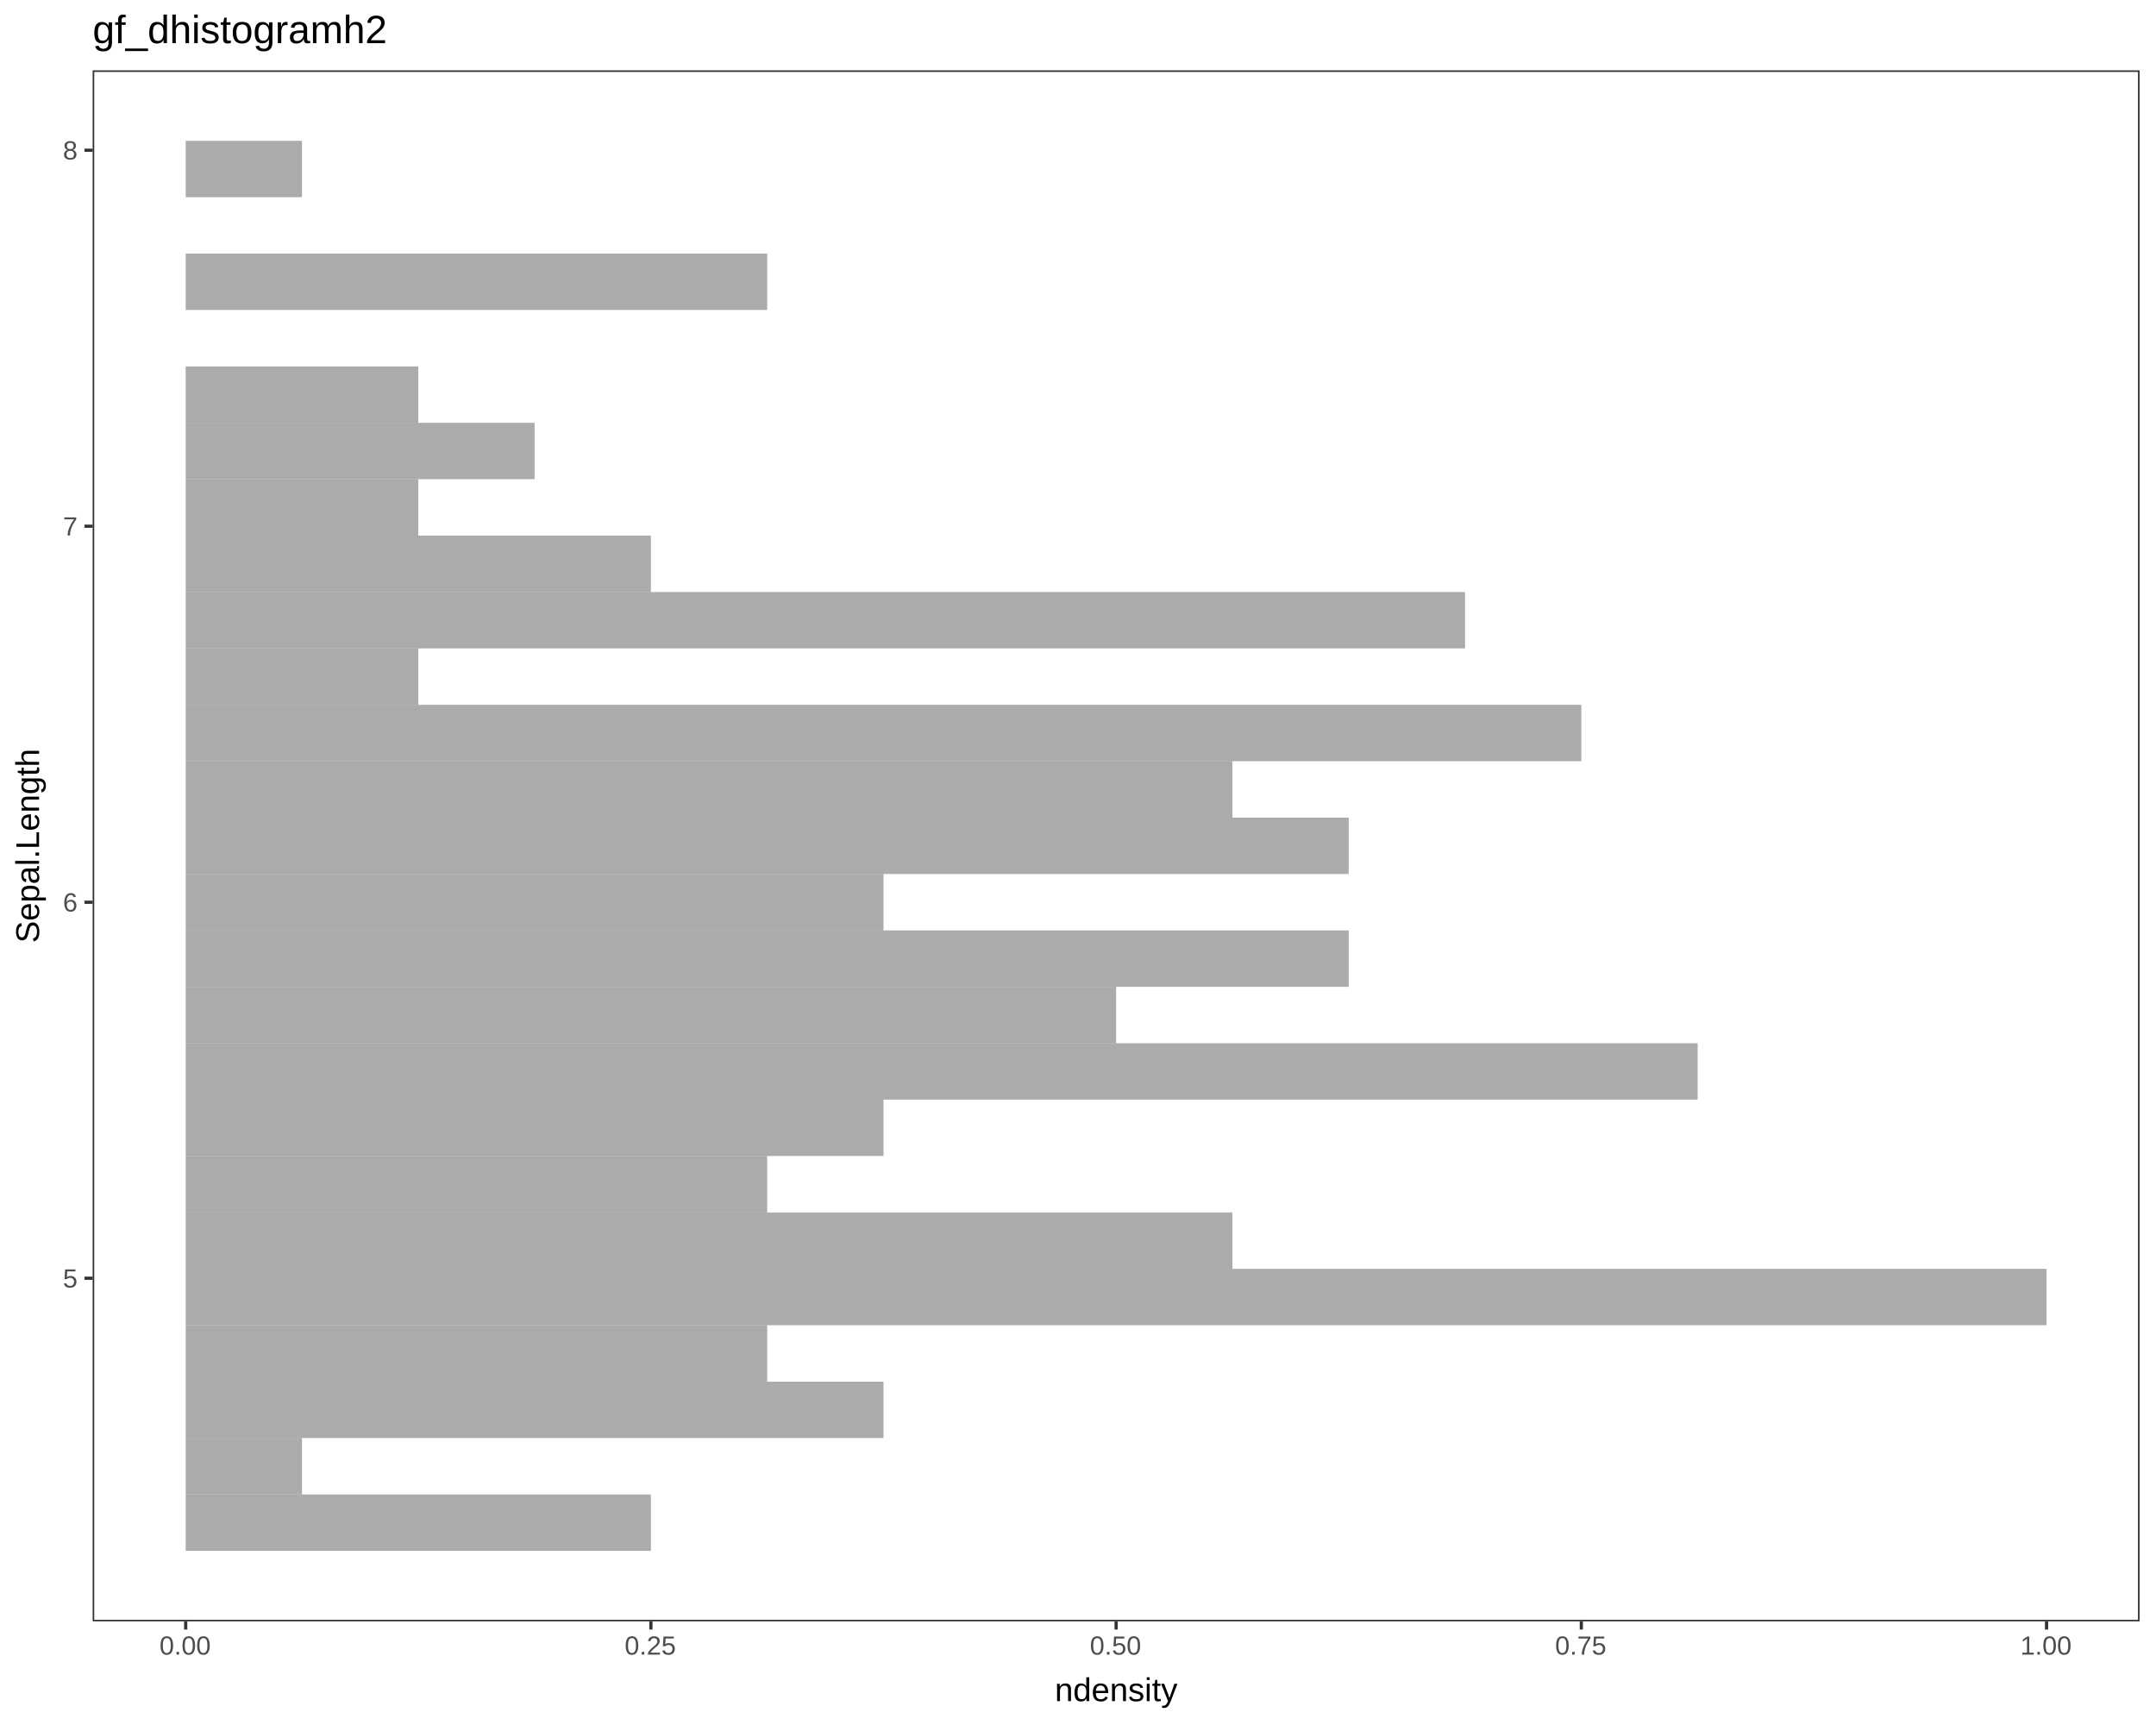
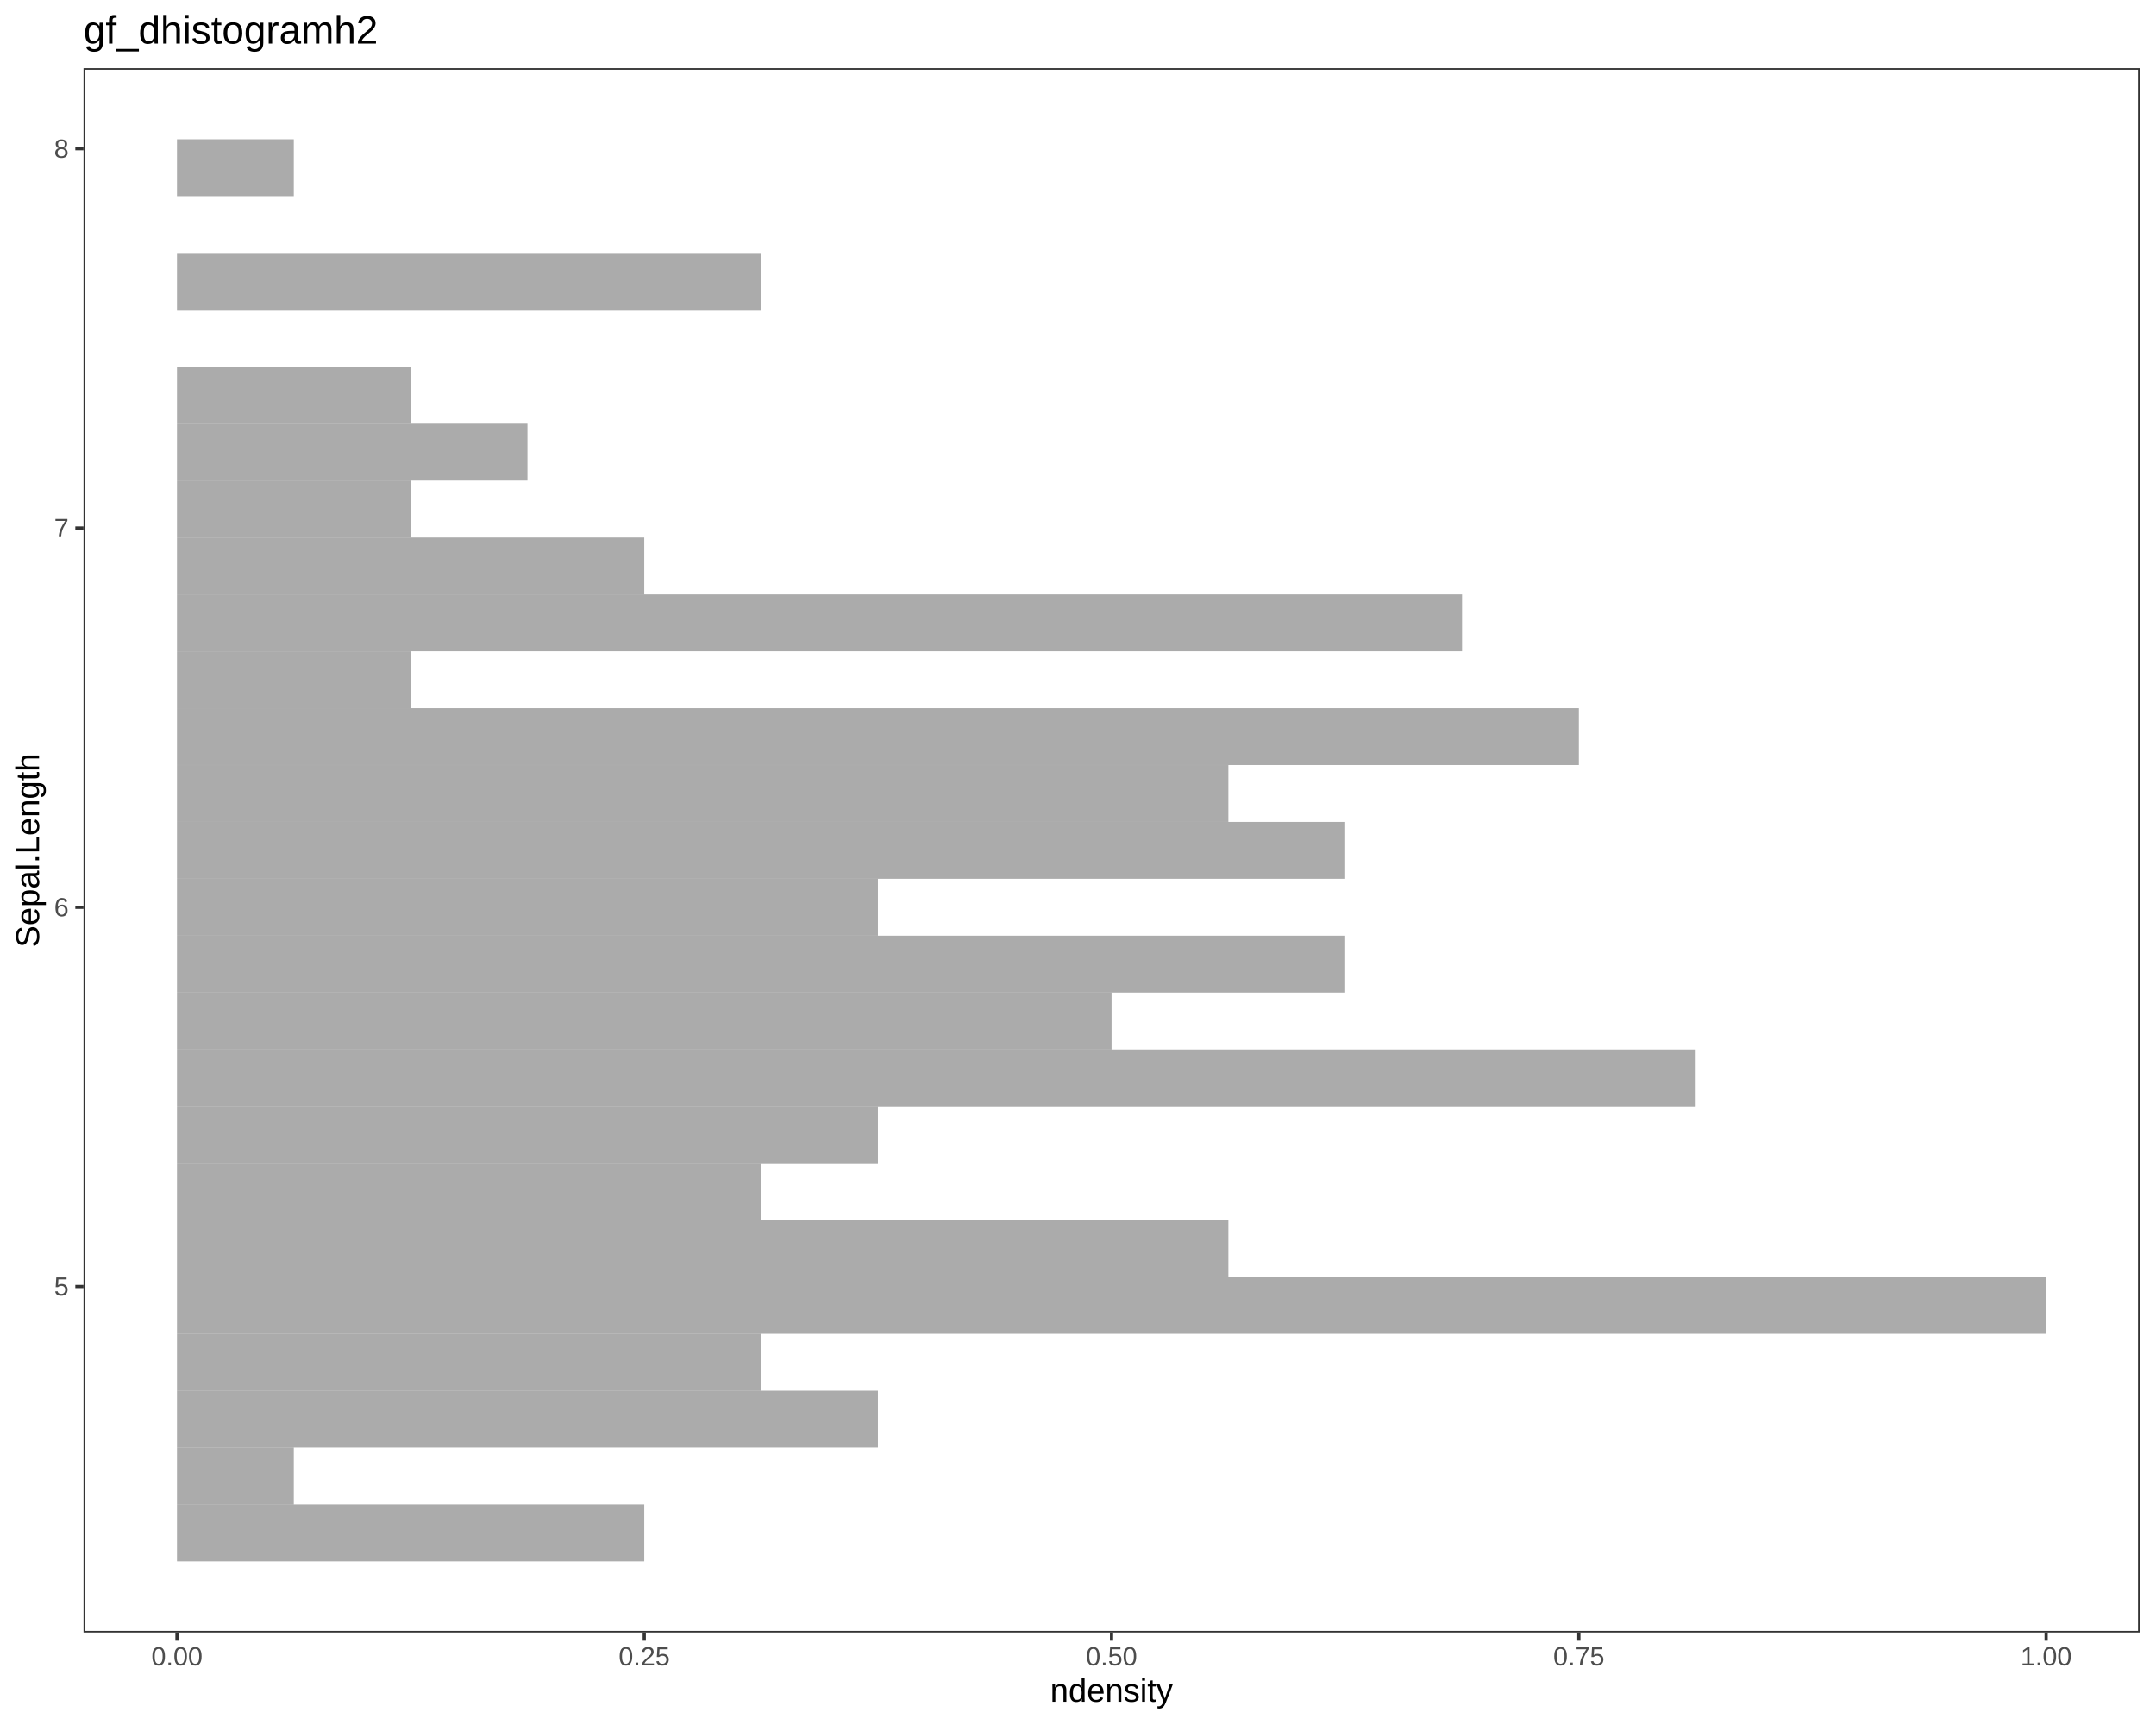
<svg xmlns="http://www.w3.org/2000/svg" viewBox="0 0 720.00 576.00">
  <defs>
    <style type="text/css">
-     line, polyline, path, rect, circle {
+     line, polyline, polygon, path, rect, circle {
      fill: none;
      stroke: #000000;
      stroke-linecap: round;
      stroke-linejoin: round;
      stroke-miterlimit: 10.00;
    }
  </style>
  </defs>
  <rect width="100%" height="100%" style="stroke: none; fill: #FFFFFF;" />
  <rect x="0.00" y="0.00" width="720.00" height="576.00" style="stroke-width: 1.07; stroke: #FFFFFF; fill: #FFFFFF;" />
  <defs>
-     <clipPath id="cpMzAuOTQyN3w3MTQuNTIxfDU0MS4zOTF8MjMuNDc2Nw==">
-       <rect x="30.94" y="23.48" width="683.58" height="517.91" />
+     <clipPath id="cpMjcuODl8NzE0LjUyfDU0NS4xM3wyMi43Nw==">
+       <rect x="27.89" y="22.77" width="686.64" height="522.36" />
    </clipPath>
  </defs>
-   <rect x="30.94" y="23.48" width="683.58" height="517.91" style="stroke-width: 1.07; stroke: none; fill: #FFFFFF;" clip-path="url(#cpMzAuOTQyN3w3MTQuNTIxfDU0MS4zOTF8MjMuNDc2Nw==)" />
-   <rect x="62.01" y="499.02" width="155.36" height="18.83" style="stroke-width: 1.07; stroke: none; stroke-linecap: butt; fill: #595959; fill-opacity: 0.50;" clip-path="url(#cpMzAuOTQyN3w3MTQuNTIxfDU0MS4zOTF8MjMuNDc2Nw==)" />
-   <rect x="62.01" y="480.18" width="38.84" height="18.83" style="stroke-width: 1.07; stroke: none; stroke-linecap: butt; fill: #595959; fill-opacity: 0.50;" clip-path="url(#cpMzAuOTQyN3w3MTQuNTIxfDU0MS4zOTF8MjMuNDc2Nw==)" />
-   <rect x="62.01" y="461.35" width="233.04" height="18.83" style="stroke-width: 1.07; stroke: none; stroke-linecap: butt; fill: #595959; fill-opacity: 0.50;" clip-path="url(#cpMzAuOTQyN3w3MTQuNTIxfDU0MS4zOTF8MjMuNDc2Nw==)" />
-   <rect x="62.01" y="442.52" width="194.20" height="18.83" style="stroke-width: 1.07; stroke: none; stroke-linecap: butt; fill: #595959; fill-opacity: 0.50;" clip-path="url(#cpMzAuOTQyN3w3MTQuNTIxfDU0MS4zOTF8MjMuNDc2Nw==)" />
-   <rect x="62.01" y="423.68" width="621.43" height="18.83" style="stroke-width: 1.07; stroke: none; stroke-linecap: butt; fill: #595959; fill-opacity: 0.50;" clip-path="url(#cpMzAuOTQyN3w3MTQuNTIxfDU0MS4zOTF8MjMuNDc2Nw==)" />
-   <rect x="62.01" y="404.85" width="349.56" height="18.83" style="stroke-width: 1.07; stroke: none; stroke-linecap: butt; fill: #595959; fill-opacity: 0.50;" clip-path="url(#cpMzAuOTQyN3w3MTQuNTIxfDU0MS4zOTF8MjMuNDc2Nw==)" />
-   <rect x="62.01" y="386.02" width="194.20" height="18.83" style="stroke-width: 1.07; stroke: none; stroke-linecap: butt; fill: #595959; fill-opacity: 0.50;" clip-path="url(#cpMzAuOTQyN3w3MTQuNTIxfDU0MS4zOTF8MjMuNDc2Nw==)" />
-   <rect x="62.01" y="367.18" width="233.04" height="18.83" style="stroke-width: 1.07; stroke: none; stroke-linecap: butt; fill: #595959; fill-opacity: 0.50;" clip-path="url(#cpMzAuOTQyN3w3MTQuNTIxfDU0MS4zOTF8MjMuNDc2Nw==)" />
-   <rect x="62.01" y="348.35" width="504.92" height="18.83" style="stroke-width: 1.07; stroke: none; stroke-linecap: butt; fill: #595959; fill-opacity: 0.50;" clip-path="url(#cpMzAuOTQyN3w3MTQuNTIxfDU0MS4zOTF8MjMuNDc2Nw==)" />
-   <rect x="62.01" y="329.52" width="310.72" height="18.83" style="stroke-width: 1.07; stroke: none; stroke-linecap: butt; fill: #595959; fill-opacity: 0.50;" clip-path="url(#cpMzAuOTQyN3w3MTQuNTIxfDU0MS4zOTF8MjMuNDc2Nw==)" />
-   <rect x="62.01" y="310.68" width="388.40" height="18.83" style="stroke-width: 1.07; stroke: none; stroke-linecap: butt; fill: #595959; fill-opacity: 0.50;" clip-path="url(#cpMzAuOTQyN3w3MTQuNTIxfDU0MS4zOTF8MjMuNDc2Nw==)" />
-   <rect x="62.01" y="291.85" width="233.04" height="18.83" style="stroke-width: 1.07; stroke: none; stroke-linecap: butt; fill: #595959; fill-opacity: 0.50;" clip-path="url(#cpMzAuOTQyN3w3MTQuNTIxfDU0MS4zOTF8MjMuNDc2Nw==)" />
-   <rect x="62.01" y="273.02" width="388.40" height="18.83" style="stroke-width: 1.07; stroke: none; stroke-linecap: butt; fill: #595959; fill-opacity: 0.50;" clip-path="url(#cpMzAuOTQyN3w3MTQuNTIxfDU0MS4zOTF8MjMuNDc2Nw==)" />
-   <rect x="62.01" y="254.18" width="349.56" height="18.83" style="stroke-width: 1.07; stroke: none; stroke-linecap: butt; fill: #595959; fill-opacity: 0.50;" clip-path="url(#cpMzAuOTQyN3w3MTQuNTIxfDU0MS4zOTF8MjMuNDc2Nw==)" />
-   <rect x="62.01" y="235.35" width="466.08" height="18.83" style="stroke-width: 1.07; stroke: none; stroke-linecap: butt; fill: #595959; fill-opacity: 0.50;" clip-path="url(#cpMzAuOTQyN3w3MTQuNTIxfDU0MS4zOTF8MjMuNDc2Nw==)" />
-   <rect x="62.01" y="216.52" width="77.68" height="18.83" style="stroke-width: 1.07; stroke: none; stroke-linecap: butt; fill: #595959; fill-opacity: 0.50;" clip-path="url(#cpMzAuOTQyN3w3MTQuNTIxfDU0MS4zOTF8MjMuNDc2Nw==)" />
-   <rect x="62.01" y="197.68" width="427.24" height="18.83" style="stroke-width: 1.07; stroke: none; stroke-linecap: butt; fill: #595959; fill-opacity: 0.50;" clip-path="url(#cpMzAuOTQyN3w3MTQuNTIxfDU0MS4zOTF8MjMuNDc2Nw==)" />
-   <rect x="62.01" y="178.85" width="155.36" height="18.83" style="stroke-width: 1.07; stroke: none; stroke-linecap: butt; fill: #595959; fill-opacity: 0.50;" clip-path="url(#cpMzAuOTQyN3w3MTQuNTIxfDU0MS4zOTF8MjMuNDc2Nw==)" />
-   <rect x="62.01" y="160.02" width="77.68" height="18.83" style="stroke-width: 1.07; stroke: none; stroke-linecap: butt; fill: #595959; fill-opacity: 0.50;" clip-path="url(#cpMzAuOTQyN3w3MTQuNTIxfDU0MS4zOTF8MjMuNDc2Nw==)" />
-   <rect x="62.01" y="141.18" width="116.52" height="18.83" style="stroke-width: 1.07; stroke: none; stroke-linecap: butt; fill: #595959; fill-opacity: 0.50;" clip-path="url(#cpMzAuOTQyN3w3MTQuNTIxfDU0MS4zOTF8MjMuNDc2Nw==)" />
-   <rect x="62.01" y="122.35" width="77.68" height="18.83" style="stroke-width: 1.07; stroke: none; stroke-linecap: butt; fill: #595959; fill-opacity: 0.50;" clip-path="url(#cpMzAuOTQyN3w3MTQuNTIxfDU0MS4zOTF8MjMuNDc2Nw==)" />
-   <rect x="62.01" y="103.52" width="0.00" height="18.83" style="stroke-width: 1.07; stroke: none; stroke-linecap: butt; fill: #595959; fill-opacity: 0.50;" clip-path="url(#cpMzAuOTQyN3w3MTQuNTIxfDU0MS4zOTF8MjMuNDc2Nw==)" />
-   <rect x="62.01" y="84.68" width="194.20" height="18.83" style="stroke-width: 1.07; stroke: none; stroke-linecap: butt; fill: #595959; fill-opacity: 0.50;" clip-path="url(#cpMzAuOTQyN3w3MTQuNTIxfDU0MS4zOTF8MjMuNDc2Nw==)" />
-   <rect x="62.01" y="65.85" width="0.00" height="18.83" style="stroke-width: 1.07; stroke: none; stroke-linecap: butt; fill: #595959; fill-opacity: 0.50;" clip-path="url(#cpMzAuOTQyN3w3MTQuNTIxfDU0MS4zOTF8MjMuNDc2Nw==)" />
-   <rect x="62.01" y="47.02" width="38.84" height="18.83" style="stroke-width: 1.07; stroke: none; stroke-linecap: butt; fill: #595959; fill-opacity: 0.50;" clip-path="url(#cpMzAuOTQyN3w3MTQuNTIxfDU0MS4zOTF8MjMuNDc2Nw==)" />
-   <rect x="30.94" y="23.48" width="683.58" height="517.91" style="stroke-width: 1.07; stroke: #333333;" clip-path="url(#cpMzAuOTQyN3w3MTQuNTIxfDU0MS4zOTF8MjMuNDc2Nw==)" />
+   <rect x="27.89" y="22.77" width="686.64" height="522.36" style="stroke-width: 1.07; stroke: none; fill: #FFFFFF;" clip-path="url(#cpMjcuODl8NzE0LjUyfDU0NS4xM3wyMi43Nw==)" />
+   <rect x="59.10" y="502.39" width="156.05" height="18.99" style="stroke-width: 1.07; stroke: none; stroke-linecap: square; stroke-linejoin: miter; fill: #595959; fill-opacity: 0.50;" clip-path="url(#cpMjcuODl8NzE0LjUyfDU0NS4xM3wyMi43Nw==)" />
+   <rect x="59.10" y="483.40" width="39.01" height="18.99" style="stroke-width: 1.07; stroke: none; stroke-linecap: square; stroke-linejoin: miter; fill: #595959; fill-opacity: 0.50;" clip-path="url(#cpMjcuODl8NzE0LjUyfDU0NS4xM3wyMi43Nw==)" />
+   <rect x="59.10" y="464.40" width="234.08" height="18.99" style="stroke-width: 1.07; stroke: none; stroke-linecap: square; stroke-linejoin: miter; fill: #595959; fill-opacity: 0.50;" clip-path="url(#cpMjcuODl8NzE0LjUyfDU0NS4xM3wyMi43Nw==)" />
+   <rect x="59.10" y="445.41" width="195.07" height="18.99" style="stroke-width: 1.07; stroke: none; stroke-linecap: square; stroke-linejoin: miter; fill: #595959; fill-opacity: 0.50;" clip-path="url(#cpMjcuODl8NzE0LjUyfDU0NS4xM3wyMi43Nw==)" />
+   <rect x="59.10" y="426.41" width="624.21" height="18.99" style="stroke-width: 1.07; stroke: none; stroke-linecap: square; stroke-linejoin: miter; fill: #595959; fill-opacity: 0.50;" clip-path="url(#cpMjcuODl8NzE0LjUyfDU0NS4xM3wyMi43Nw==)" />
+   <rect x="59.10" y="407.42" width="351.12" height="18.99" style="stroke-width: 1.07; stroke: none; stroke-linecap: square; stroke-linejoin: miter; fill: #595959; fill-opacity: 0.50;" clip-path="url(#cpMjcuODl8NzE0LjUyfDU0NS4xM3wyMi43Nw==)" />
+   <rect x="59.10" y="388.42" width="195.07" height="18.99" style="stroke-width: 1.07; stroke: none; stroke-linecap: square; stroke-linejoin: miter; fill: #595959; fill-opacity: 0.50;" clip-path="url(#cpMjcuODl8NzE0LjUyfDU0NS4xM3wyMi43Nw==)" />
+   <rect x="59.10" y="369.43" width="234.08" height="18.99" style="stroke-width: 1.07; stroke: none; stroke-linecap: square; stroke-linejoin: miter; fill: #595959; fill-opacity: 0.50;" clip-path="url(#cpMjcuODl8NzE0LjUyfDU0NS4xM3wyMi43Nw==)" />
+   <rect x="59.10" y="350.43" width="507.17" height="18.99" style="stroke-width: 1.07; stroke: none; stroke-linecap: square; stroke-linejoin: miter; fill: #595959; fill-opacity: 0.50;" clip-path="url(#cpMjcuODl8NzE0LjUyfDU0NS4xM3wyMi43Nw==)" />
+   <rect x="59.10" y="331.44" width="312.11" height="18.99" style="stroke-width: 1.07; stroke: none; stroke-linecap: square; stroke-linejoin: miter; fill: #595959; fill-opacity: 0.50;" clip-path="url(#cpMjcuODl8NzE0LjUyfDU0NS4xM3wyMi43Nw==)" />
+   <rect x="59.10" y="312.44" width="390.13" height="18.99" style="stroke-width: 1.07; stroke: none; stroke-linecap: square; stroke-linejoin: miter; fill: #595959; fill-opacity: 0.50;" clip-path="url(#cpMjcuODl8NzE0LjUyfDU0NS4xM3wyMi43Nw==)" />
+   <rect x="59.10" y="293.45" width="234.08" height="18.99" style="stroke-width: 1.07; stroke: none; stroke-linecap: square; stroke-linejoin: miter; fill: #595959; fill-opacity: 0.50;" clip-path="url(#cpMjcuODl8NzE0LjUyfDU0NS4xM3wyMi43Nw==)" />
+   <rect x="59.10" y="274.45" width="390.13" height="18.99" style="stroke-width: 1.07; stroke: none; stroke-linecap: square; stroke-linejoin: miter; fill: #595959; fill-opacity: 0.50;" clip-path="url(#cpMjcuODl8NzE0LjUyfDU0NS4xM3wyMi43Nw==)" />
+   <rect x="59.10" y="255.46" width="351.12" height="18.99" style="stroke-width: 1.07; stroke: none; stroke-linecap: square; stroke-linejoin: miter; fill: #595959; fill-opacity: 0.50;" clip-path="url(#cpMjcuODl8NzE0LjUyfDU0NS4xM3wyMi43Nw==)" />
+   <rect x="59.10" y="236.46" width="468.16" height="18.99" style="stroke-width: 1.07; stroke: none; stroke-linecap: square; stroke-linejoin: miter; fill: #595959; fill-opacity: 0.50;" clip-path="url(#cpMjcuODl8NzE0LjUyfDU0NS4xM3wyMi43Nw==)" />
+   <rect x="59.10" y="217.47" width="78.03" height="18.99" style="stroke-width: 1.07; stroke: none; stroke-linecap: square; stroke-linejoin: miter; fill: #595959; fill-opacity: 0.50;" clip-path="url(#cpMjcuODl8NzE0LjUyfDU0NS4xM3wyMi43Nw==)" />
+   <rect x="59.10" y="198.47" width="429.15" height="18.99" style="stroke-width: 1.07; stroke: none; stroke-linecap: square; stroke-linejoin: miter; fill: #595959; fill-opacity: 0.50;" clip-path="url(#cpMjcuODl8NzE0LjUyfDU0NS4xM3wyMi43Nw==)" />
+   <rect x="59.10" y="179.48" width="156.05" height="18.99" style="stroke-width: 1.07; stroke: none; stroke-linecap: square; stroke-linejoin: miter; fill: #595959; fill-opacity: 0.50;" clip-path="url(#cpMjcuODl8NzE0LjUyfDU0NS4xM3wyMi43Nw==)" />
+   <rect x="59.10" y="160.48" width="78.03" height="18.99" style="stroke-width: 1.07; stroke: none; stroke-linecap: square; stroke-linejoin: miter; fill: #595959; fill-opacity: 0.50;" clip-path="url(#cpMjcuODl8NzE0LjUyfDU0NS4xM3wyMi43Nw==)" />
+   <rect x="59.10" y="141.49" width="117.04" height="18.99" style="stroke-width: 1.07; stroke: none; stroke-linecap: square; stroke-linejoin: miter; fill: #595959; fill-opacity: 0.50;" clip-path="url(#cpMjcuODl8NzE0LjUyfDU0NS4xM3wyMi43Nw==)" />
+   <rect x="59.10" y="122.49" width="78.03" height="18.99" style="stroke-width: 1.07; stroke: none; stroke-linecap: square; stroke-linejoin: miter; fill: #595959; fill-opacity: 0.50;" clip-path="url(#cpMjcuODl8NzE0LjUyfDU0NS4xM3wyMi43Nw==)" />
+   <rect x="59.10" y="103.50" width="0.00" height="18.99" style="stroke-width: 1.07; stroke: none; stroke-linecap: square; stroke-linejoin: miter; fill: #595959; fill-opacity: 0.50;" clip-path="url(#cpMjcuODl8NzE0LjUyfDU0NS4xM3wyMi43Nw==)" />
+   <rect x="59.10" y="84.50" width="195.07" height="18.99" style="stroke-width: 1.07; stroke: none; stroke-linecap: square; stroke-linejoin: miter; fill: #595959; fill-opacity: 0.50;" clip-path="url(#cpMjcuODl8NzE0LjUyfDU0NS4xM3wyMi43Nw==)" />
+   <rect x="59.10" y="65.51" width="0.00" height="18.99" style="stroke-width: 1.07; stroke: none; stroke-linecap: square; stroke-linejoin: miter; fill: #595959; fill-opacity: 0.50;" clip-path="url(#cpMjcuODl8NzE0LjUyfDU0NS4xM3wyMi43Nw==)" />
+   <rect x="59.10" y="46.52" width="39.01" height="18.99" style="stroke-width: 1.07; stroke: none; stroke-linecap: square; stroke-linejoin: miter; fill: #595959; fill-opacity: 0.50;" clip-path="url(#cpMjcuODl8NzE0LjUyfDU0NS4xM3wyMi43Nw==)" />
+   <rect x="27.89" y="22.77" width="686.64" height="522.36" style="stroke-width: 1.07; stroke: #333333;" clip-path="url(#cpMjcuODl8NzE0LjUyfDU0NS4xM3wyMi43Nw==)" />
  <defs>
-     <clipPath id="cpMHw3MjB8NTc2fDA=">
+     <clipPath id="cpMC4wMHw3MjAuMDB8NTc2LjAwfDAuMDA=">
      <rect x="0.00" y="0.00" width="720.00" height="576.00" />
    </clipPath>
  </defs>
-   <g clip-path="url(#cpMHw3MjB8NTc2fDA=)">
-     <text x="21.01" y="429.92" style="font-size: 8.80px; fill: #4D4D4D; font-family: Liberation Sans;" textLength="5.01px" lengthAdjust="spacingAndGlyphs">5</text>
+   <g clip-path="url(#cpMC4wMHw3MjAuMDB8NTc2LjAwfDAuMDA=)">
+     <text x="18.06" y="432.60" style="font-size: 8.80px; fill: #4D4D4D; font-family: Liberation Sans;" textLength="4.89px" lengthAdjust="spacingAndGlyphs">5</text>
  </g>
-   <g clip-path="url(#cpMHw3MjB8NTc2fDA=)">
-     <text x="21.01" y="304.36" style="font-size: 8.80px; fill: #4D4D4D; font-family: Liberation Sans;" textLength="5.01px" lengthAdjust="spacingAndGlyphs">6</text>
+   <g clip-path="url(#cpMC4wMHw3MjAuMDB8NTc2LjAwfDAuMDA=)">
+     <text x="18.06" y="305.97" style="font-size: 8.80px; fill: #4D4D4D; font-family: Liberation Sans;" textLength="4.89px" lengthAdjust="spacingAndGlyphs">6</text>
  </g>
-   <g clip-path="url(#cpMHw3MjB8NTc2fDA=)">
-     <text x="21.01" y="178.81" style="font-size: 8.80px; fill: #4D4D4D; font-family: Liberation Sans;" textLength="5.01px" lengthAdjust="spacingAndGlyphs">7</text>
+   <g clip-path="url(#cpMC4wMHw3MjAuMDB8NTc2LjAwfDAuMDA=)">
+     <text x="18.06" y="179.34" style="font-size: 8.80px; fill: #4D4D4D; font-family: Liberation Sans;" textLength="4.89px" lengthAdjust="spacingAndGlyphs">7</text>
  </g>
-   <g clip-path="url(#cpMHw3MjB8NTc2fDA=)">
-     <text x="21.01" y="53.25" style="font-size: 8.80px; fill: #4D4D4D; font-family: Liberation Sans;" textLength="5.01px" lengthAdjust="spacingAndGlyphs">8</text>
+   <g clip-path="url(#cpMC4wMHw3MjAuMDB8NTc2LjAwfDAuMDA=)">
+     <text x="18.06" y="52.70" style="font-size: 8.80px; fill: #4D4D4D; font-family: Liberation Sans;" textLength="4.89px" lengthAdjust="spacingAndGlyphs">8</text>
  </g>
-   <polyline points="28.20,426.82 30.94,426.82 " style="stroke-width: 1.07; stroke: #333333; stroke-linecap: butt;" clip-path="url(#cpMHw3MjB8NTc2fDA=)" />
-   <polyline points="28.20,301.27 30.94,301.27 " style="stroke-width: 1.07; stroke: #333333; stroke-linecap: butt;" clip-path="url(#cpMHw3MjB8NTc2fDA=)" />
-   <polyline points="28.20,175.71 30.94,175.71 " style="stroke-width: 1.07; stroke: #333333; stroke-linecap: butt;" clip-path="url(#cpMHw3MjB8NTc2fDA=)" />
-   <polyline points="28.20,50.16 30.94,50.16 " style="stroke-width: 1.07; stroke: #333333; stroke-linecap: butt;" clip-path="url(#cpMHw3MjB8NTc2fDA=)" />
-   <polyline points="62.01,544.13 62.01,541.39 " style="stroke-width: 1.07; stroke: #333333; stroke-linecap: butt;" clip-path="url(#cpMHw3MjB8NTc2fDA=)" />
-   <polyline points="217.37,544.13 217.37,541.39 " style="stroke-width: 1.07; stroke: #333333; stroke-linecap: butt;" clip-path="url(#cpMHw3MjB8NTc2fDA=)" />
-   <polyline points="372.73,544.13 372.73,541.39 " style="stroke-width: 1.07; stroke: #333333; stroke-linecap: butt;" clip-path="url(#cpMHw3MjB8NTc2fDA=)" />
-   <polyline points="528.09,544.13 528.09,541.39 " style="stroke-width: 1.07; stroke: #333333; stroke-linecap: butt;" clip-path="url(#cpMHw3MjB8NTc2fDA=)" />
-   <polyline points="683.45,544.13 683.45,541.39 " style="stroke-width: 1.07; stroke: #333333; stroke-linecap: butt;" clip-path="url(#cpMHw3MjB8NTc2fDA=)" />
-   <g clip-path="url(#cpMHw3MjB8NTc2fDA=)">
-     <text x="53.26" y="552.51" style="font-size: 8.80px; fill: #4D4D4D; font-family: Liberation Sans;" textLength="17.52px" lengthAdjust="spacingAndGlyphs">0.00</text>
+   <polyline points="25.15,429.58 27.89,429.58 " style="stroke-width: 1.07; stroke: #333333; stroke-linecap: butt;" clip-path="url(#cpMC4wMHw3MjAuMDB8NTc2LjAwfDAuMDA=)" />
+   <polyline points="25.15,302.95 27.89,302.95 " style="stroke-width: 1.07; stroke: #333333; stroke-linecap: butt;" clip-path="url(#cpMC4wMHw3MjAuMDB8NTc2LjAwfDAuMDA=)" />
+   <polyline points="25.15,176.31 27.89,176.31 " style="stroke-width: 1.07; stroke: #333333; stroke-linecap: butt;" clip-path="url(#cpMC4wMHw3MjAuMDB8NTc2LjAwfDAuMDA=)" />
+   <polyline points="25.15,49.68 27.89,49.68 " style="stroke-width: 1.07; stroke: #333333; stroke-linecap: butt;" clip-path="url(#cpMC4wMHw3MjAuMDB8NTc2LjAwfDAuMDA=)" />
+   <polyline points="59.10,547.87 59.10,545.13 " style="stroke-width: 1.07; stroke: #333333; stroke-linecap: butt;" clip-path="url(#cpMC4wMHw3MjAuMDB8NTc2LjAwfDAuMDA=)" />
+   <polyline points="215.15,547.87 215.15,545.13 " style="stroke-width: 1.07; stroke: #333333; stroke-linecap: butt;" clip-path="url(#cpMC4wMHw3MjAuMDB8NTc2LjAwfDAuMDA=)" />
+   <polyline points="371.20,547.87 371.20,545.13 " style="stroke-width: 1.07; stroke: #333333; stroke-linecap: butt;" clip-path="url(#cpMC4wMHw3MjAuMDB8NTc2LjAwfDAuMDA=)" />
+   <polyline points="527.26,547.87 527.26,545.13 " style="stroke-width: 1.07; stroke: #333333; stroke-linecap: butt;" clip-path="url(#cpMC4wMHw3MjAuMDB8NTc2LjAwfDAuMDA=)" />
+   <polyline points="683.31,547.87 683.31,545.13 " style="stroke-width: 1.07; stroke: #333333; stroke-linecap: butt;" clip-path="url(#cpMC4wMHw3MjAuMDB8NTc2LjAwfDAuMDA=)" />
+   <g clip-path="url(#cpMC4wMHw3MjAuMDB8NTc2LjAwfDAuMDA=)">
+     <text x="50.54" y="556.11" style="font-size: 8.80px; fill: #4D4D4D; font-family: Liberation Sans;" textLength="17.11px" lengthAdjust="spacingAndGlyphs">0.00</text>
  </g>
-   <g clip-path="url(#cpMHw3MjB8NTc2fDA=)">
-     <text x="208.61" y="552.51" style="font-size: 8.80px; fill: #4D4D4D; font-family: Liberation Sans;" textLength="17.52px" lengthAdjust="spacingAndGlyphs">0.25</text>
+   <g clip-path="url(#cpMC4wMHw3MjAuMDB8NTc2LjAwfDAuMDA=)">
+     <text x="206.59" y="556.11" style="font-size: 8.80px; fill: #4D4D4D; font-family: Liberation Sans;" textLength="17.11px" lengthAdjust="spacingAndGlyphs">0.25</text>
  </g>
-   <g clip-path="url(#cpMHw3MjB8NTc2fDA=)">
-     <text x="363.97" y="552.51" style="font-size: 8.80px; fill: #4D4D4D; font-family: Liberation Sans;" textLength="17.52px" lengthAdjust="spacingAndGlyphs">0.50</text>
+   <g clip-path="url(#cpMC4wMHw3MjAuMDB8NTc2LjAwfDAuMDA=)">
+     <text x="362.65" y="556.11" style="font-size: 8.80px; fill: #4D4D4D; font-family: Liberation Sans;" textLength="17.11px" lengthAdjust="spacingAndGlyphs">0.50</text>
  </g>
-   <g clip-path="url(#cpMHw3MjB8NTc2fDA=)">
-     <text x="519.33" y="552.51" style="font-size: 8.80px; fill: #4D4D4D; font-family: Liberation Sans;" textLength="17.52px" lengthAdjust="spacingAndGlyphs">0.75</text>
+   <g clip-path="url(#cpMC4wMHw3MjAuMDB8NTc2LjAwfDAuMDA=)">
+     <text x="518.70" y="556.11" style="font-size: 8.80px; fill: #4D4D4D; font-family: Liberation Sans;" textLength="17.11px" lengthAdjust="spacingAndGlyphs">0.75</text>
  </g>
-   <g clip-path="url(#cpMHw3MjB8NTc2fDA=)">
-     <text x="674.69" y="552.51" style="font-size: 8.80px; fill: #4D4D4D; font-family: Liberation Sans;" textLength="17.52px" lengthAdjust="spacingAndGlyphs">1.00</text>
+   <g clip-path="url(#cpMC4wMHw3MjAuMDB8NTc2LjAwfDAuMDA=)">
+     <text x="674.76" y="556.11" style="font-size: 8.80px; fill: #4D4D4D; font-family: Liberation Sans;" textLength="17.11px" lengthAdjust="spacingAndGlyphs">1.00</text>
  </g>
-   <g clip-path="url(#cpMHw3MjB8NTc2fDA=)">
-     <text x="352.25" y="568.04" style="font-size: 11.00px; font-family: Liberation Sans;" textLength="40.97px" lengthAdjust="spacingAndGlyphs">ndensity</text>
+   <g clip-path="url(#cpMC4wMHw3MjAuMDB8NTc2LjAwfDAuMDA=)">
+     <text x="350.70" y="568.24" style="font-size: 11.00px; font-family: Liberation Sans;" textLength="41.00px" lengthAdjust="spacingAndGlyphs">ndensity</text>
  </g>
-   <g clip-path="url(#cpMHw3MjB8NTc2fDA=)">
-     <text transform="translate(13.04,314.85) rotate(-90)" style="font-size: 11.00px; font-family: Liberation Sans;" textLength="64.83px" lengthAdjust="spacingAndGlyphs">Sepal.Length</text>
+   <g clip-path="url(#cpMC4wMHw3MjAuMDB8NTc2LjAwfDAuMDA=)">
+     <text transform="translate(13.04,316.40) rotate(-90)" style="font-size: 11.00px; font-family: Liberation Sans;" textLength="64.91px" lengthAdjust="spacingAndGlyphs">Sepal.Length</text>
  </g>
-   <g clip-path="url(#cpMHw3MjB8NTc2fDA=)">
-     <text x="30.94" y="14.42" style="font-size: 13.20px; font-family: Liberation Sans;" textLength="96.84px" lengthAdjust="spacingAndGlyphs">gf_dhistogramh2</text>
+   <g clip-path="url(#cpMC4wMHw3MjAuMDB8NTc2LjAwfDAuMDA=)">
+     <text x="27.89" y="14.56" style="font-size: 13.20px; font-family: Liberation Sans;" textLength="98.17px" lengthAdjust="spacingAndGlyphs">gf_dhistogramh2</text>
  </g>
</svg>
